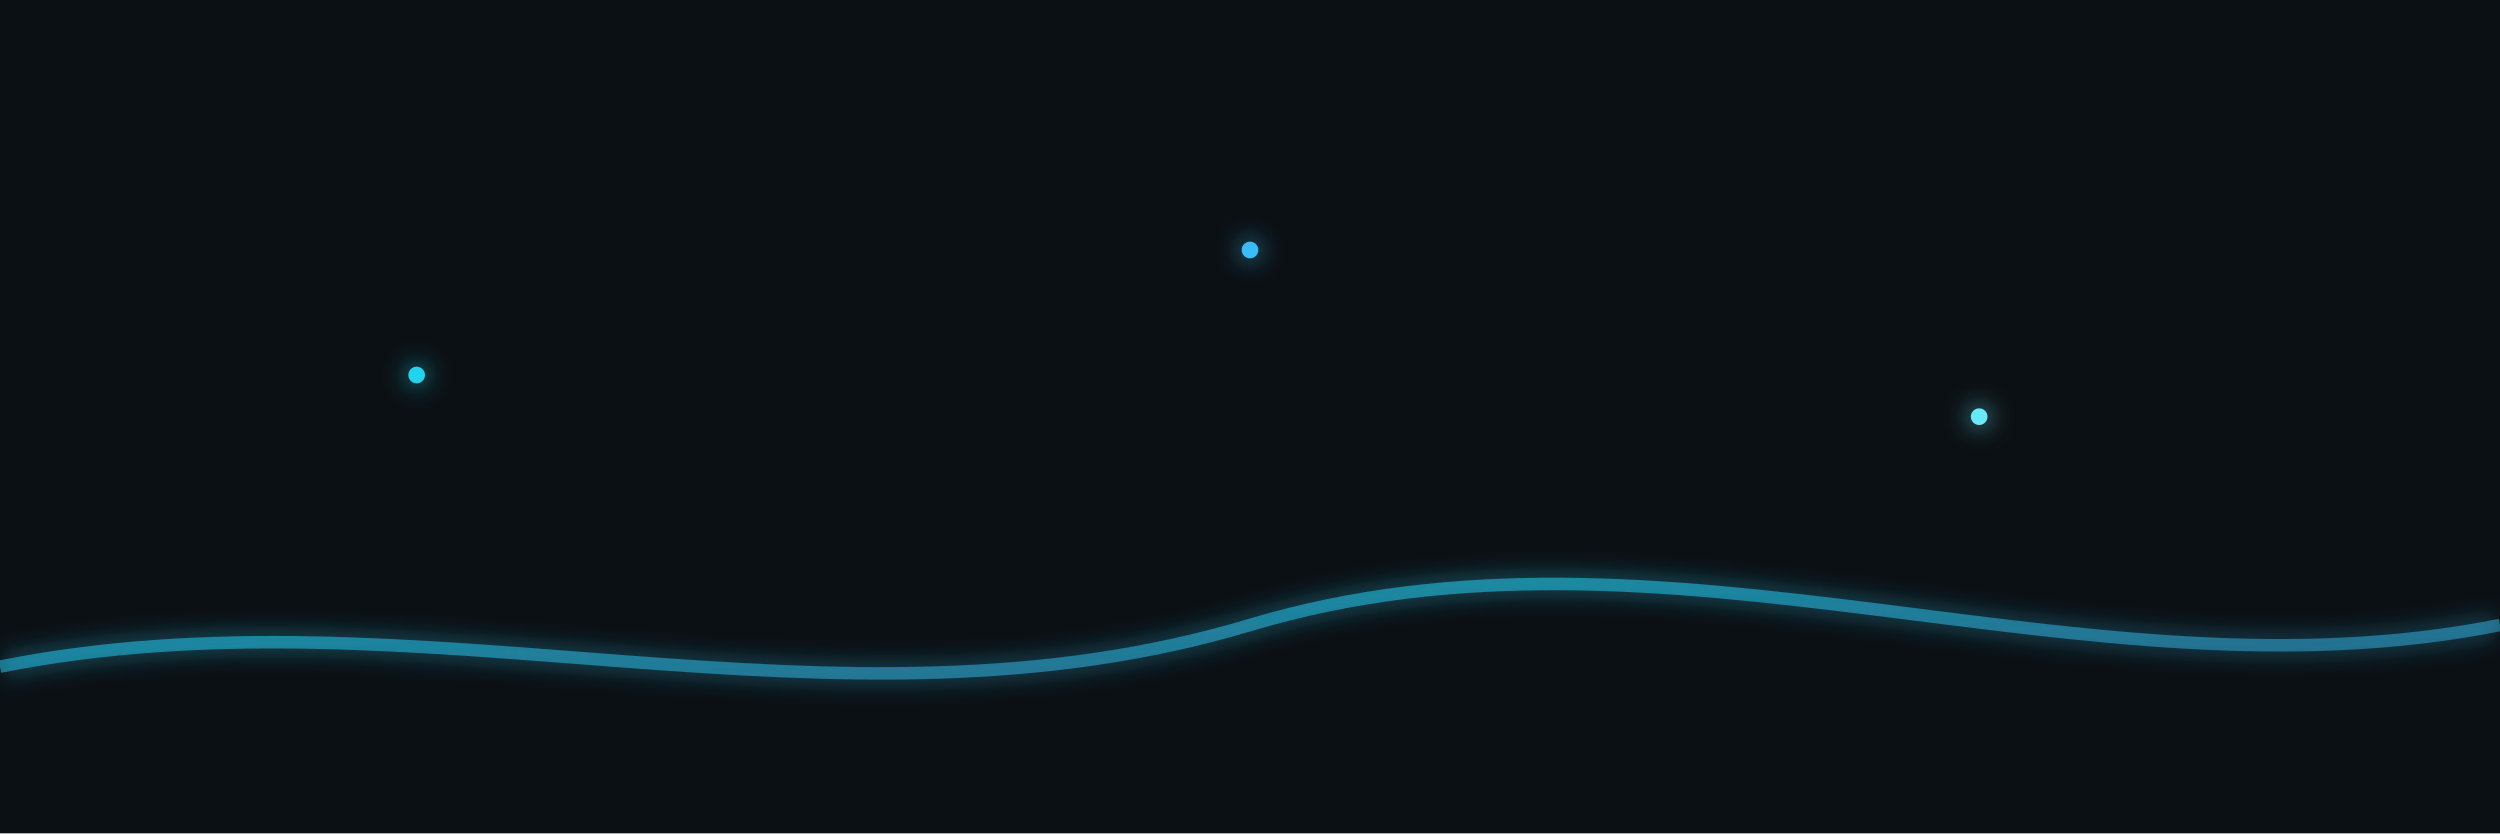
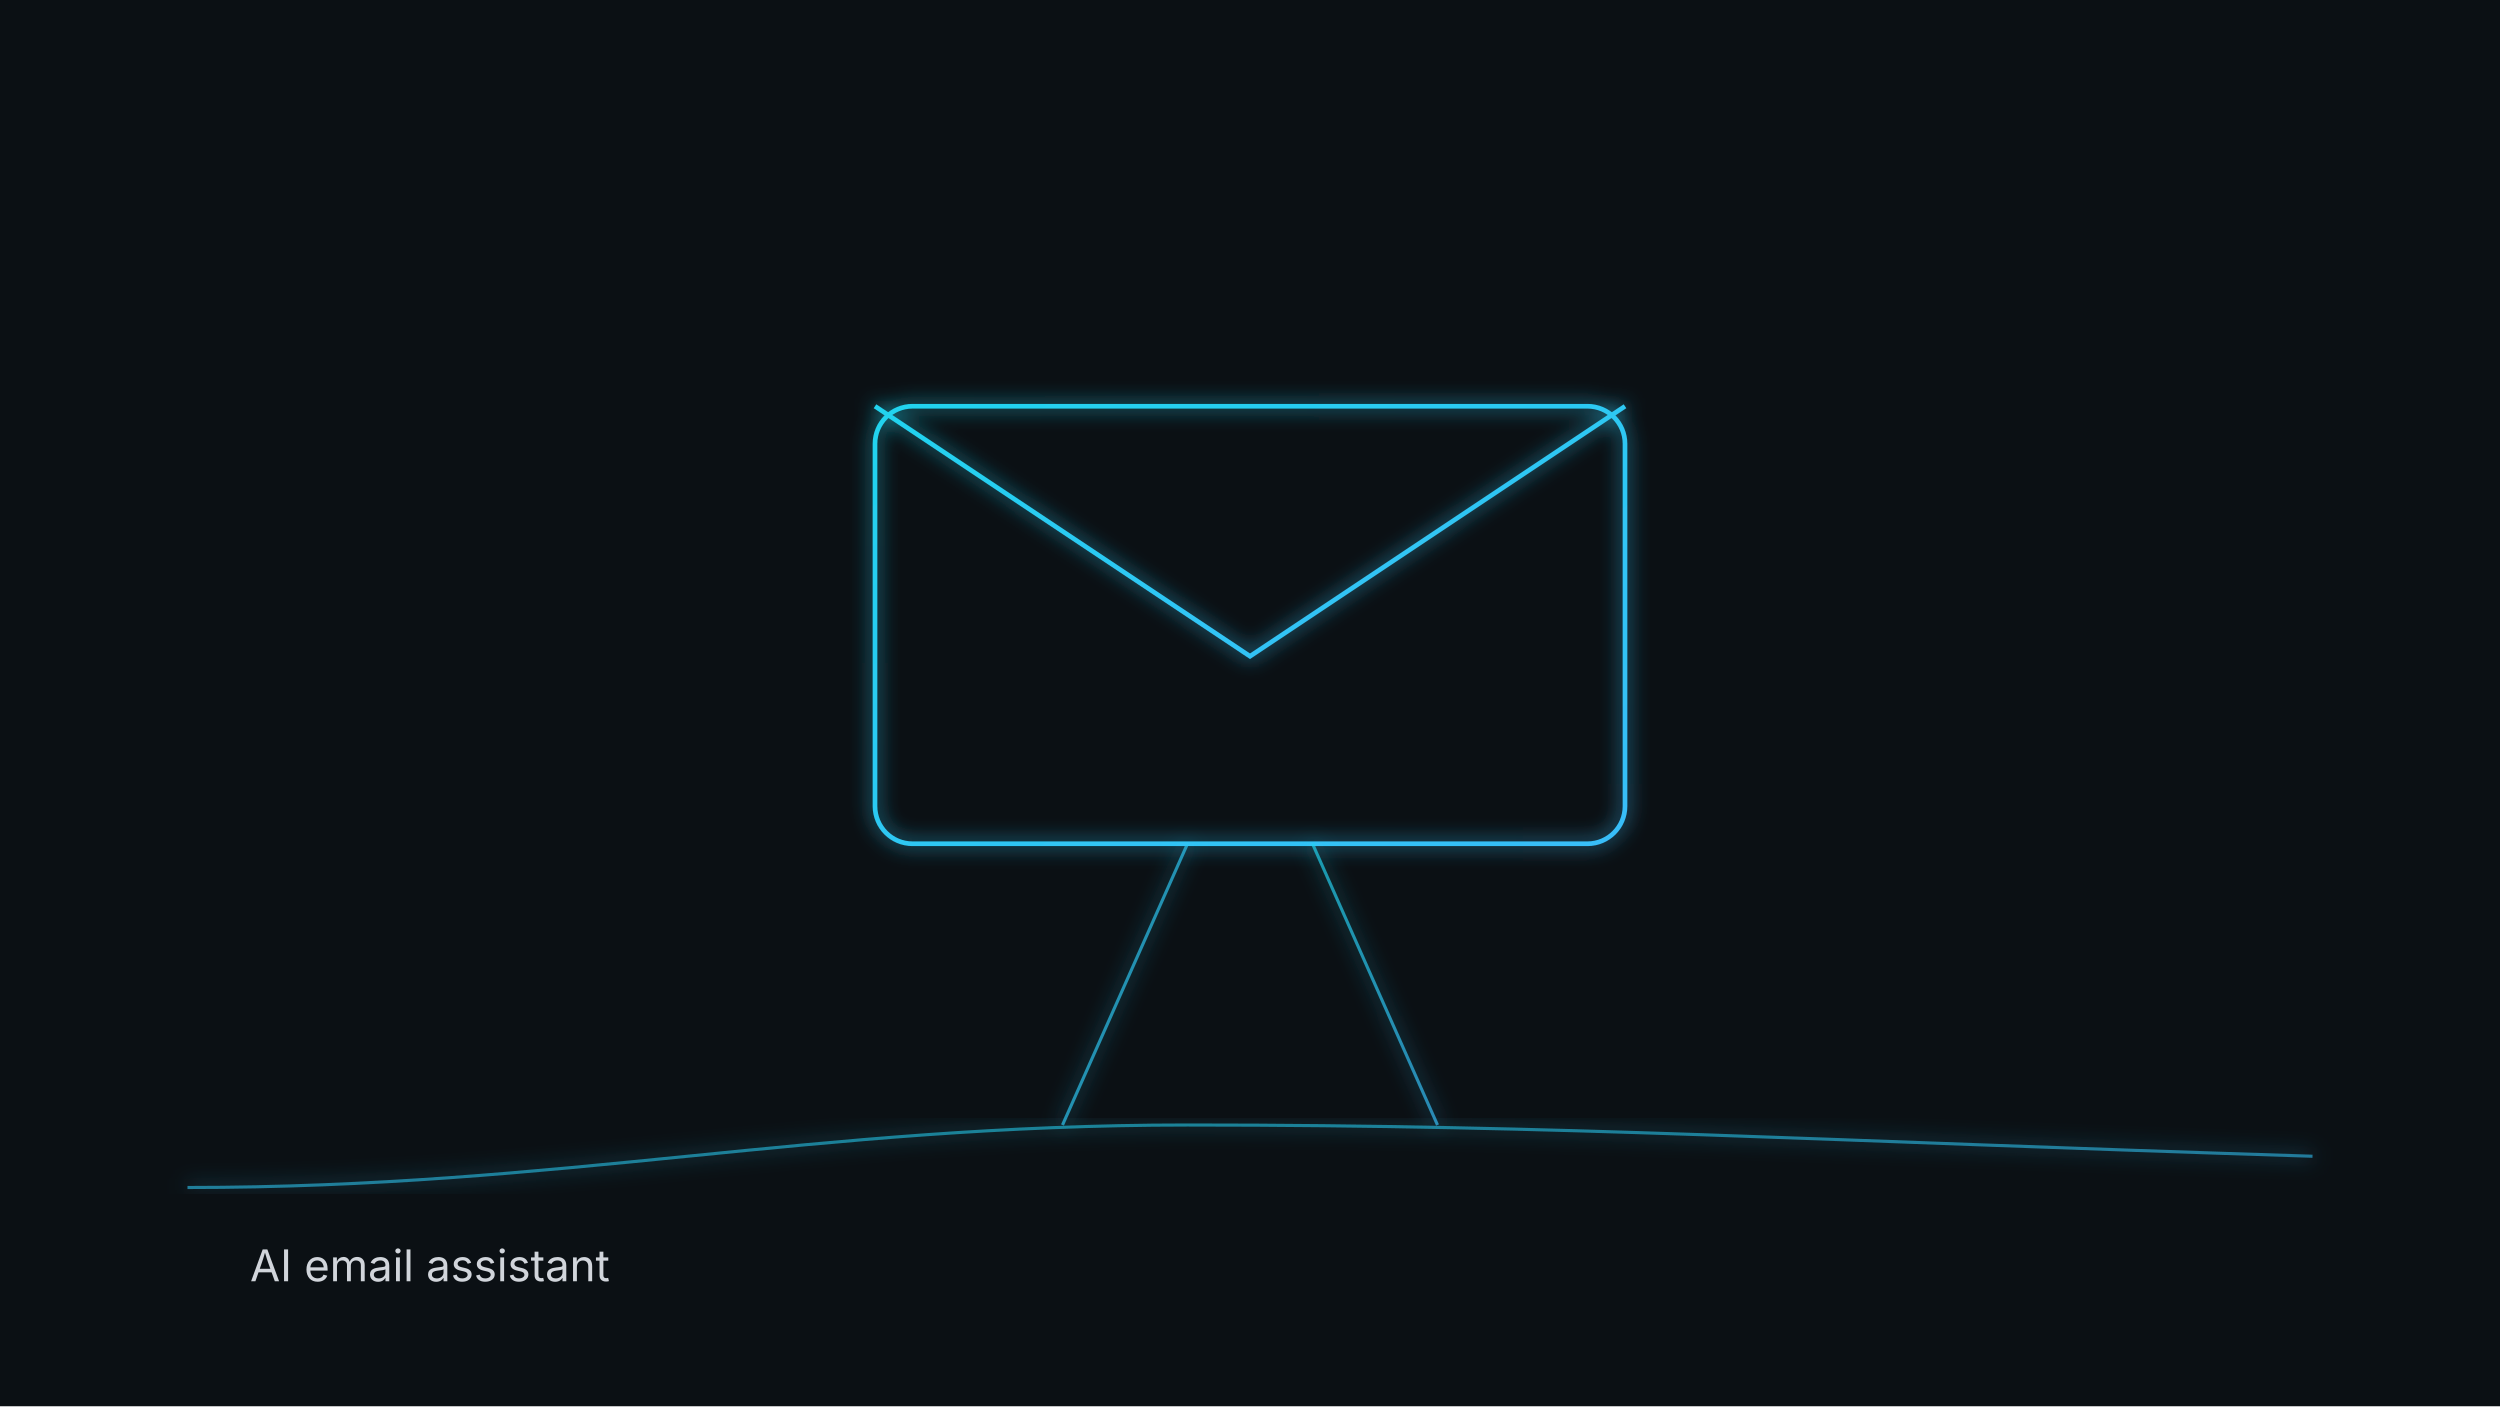
- <svg xmlns="http://www.w3.org/2000/svg" width="1200" height="400" viewBox="0 0 1200 400">
+ <svg xmlns="http://www.w3.org/2000/svg" width="1600" height="900" viewBox="0 0 1600 900">
  <defs>
-     <linearGradient id="g" x1="0" y1="0" x2="1" y2="1">
-       <stop offset="0%" stop-color="#22d3ee" stop-opacity="0.85" />
-       <stop offset="100%" stop-color="#38bdf8" stop-opacity="0.6" />
+     <linearGradient id="cyd-cyan3" x1="0" y1="0" x2="1" y2="1">
+       <stop offset="0%" stop-color="#22d3ee" />
+       <stop offset="100%" stop-color="#38bdf8" />
    </linearGradient>
-     <filter id="glow">
-       <feGaussianBlur stdDeviation="6" result="coloredBlur" />
+     <filter id="glow3">
+       <feGaussianBlur stdDeviation="6" result="b" />
      <feMerge>
-         <feMergeNode in="coloredBlur" />
+         <feMergeNode in="b" />
        <feMergeNode in="SourceGraphic" />
      </feMerge>
    </filter>
  </defs>
-   <rect width="1200" height="400" fill="#0b1014" />
-   <g filter="url(#glow)">
-     <path d="M 0 320 C 200 280 400 360 600 300 C 800 240 1000 340 1200 300" fill="none" stroke="url(#g)" stroke-width="6" opacity="0.7" />
-     <circle cx="200" cy="180" r="4" fill="#22d3ee" />
-     <circle cx="600" cy="120" r="4" fill="#38bdf8" />
-     <circle cx="950" cy="200" r="4" fill="#67e8f9" />
+   <rect width="1600" height="900" fill="#0b1014" />
+   <g transform="translate(560,260)" filter="url(#glow3)">
+     <rect x="0" y="0" width="480" height="280" rx="24" fill="none" stroke="url(#cyd-cyan3)" stroke-width="3" />
+     <path d="M0 0 L240 160 L480 0" fill="none" stroke="url(#cyd-cyan3)" stroke-width="3" />
  </g>
+   <g filter="url(#glow3)" opacity="0.7">
+     <path d="M 800 540 L 800 740" stroke="url(#cyd-cyan3)" stroke-width="2" />
+     <path d="M 760 540 L 680 720" stroke="url(#cyd-cyan3)" stroke-width="2" />
+     <path d="M 840 540 L 920 720" stroke="url(#cyd-cyan3)" stroke-width="2" />
+   </g>
+   <path d="M120 760 C 360 760, 520 720, 760 720 S 1160 730, 1480 740" fill="none" stroke="url(#cyd-cyan3)" stroke-width="2" opacity="0.6" filter="url(#glow3)" />
+   <text x="160" y="820" fill="#d1d5db" font-family="Inter, system-ui" font-size="28">AI email assistant</text>
</svg>
